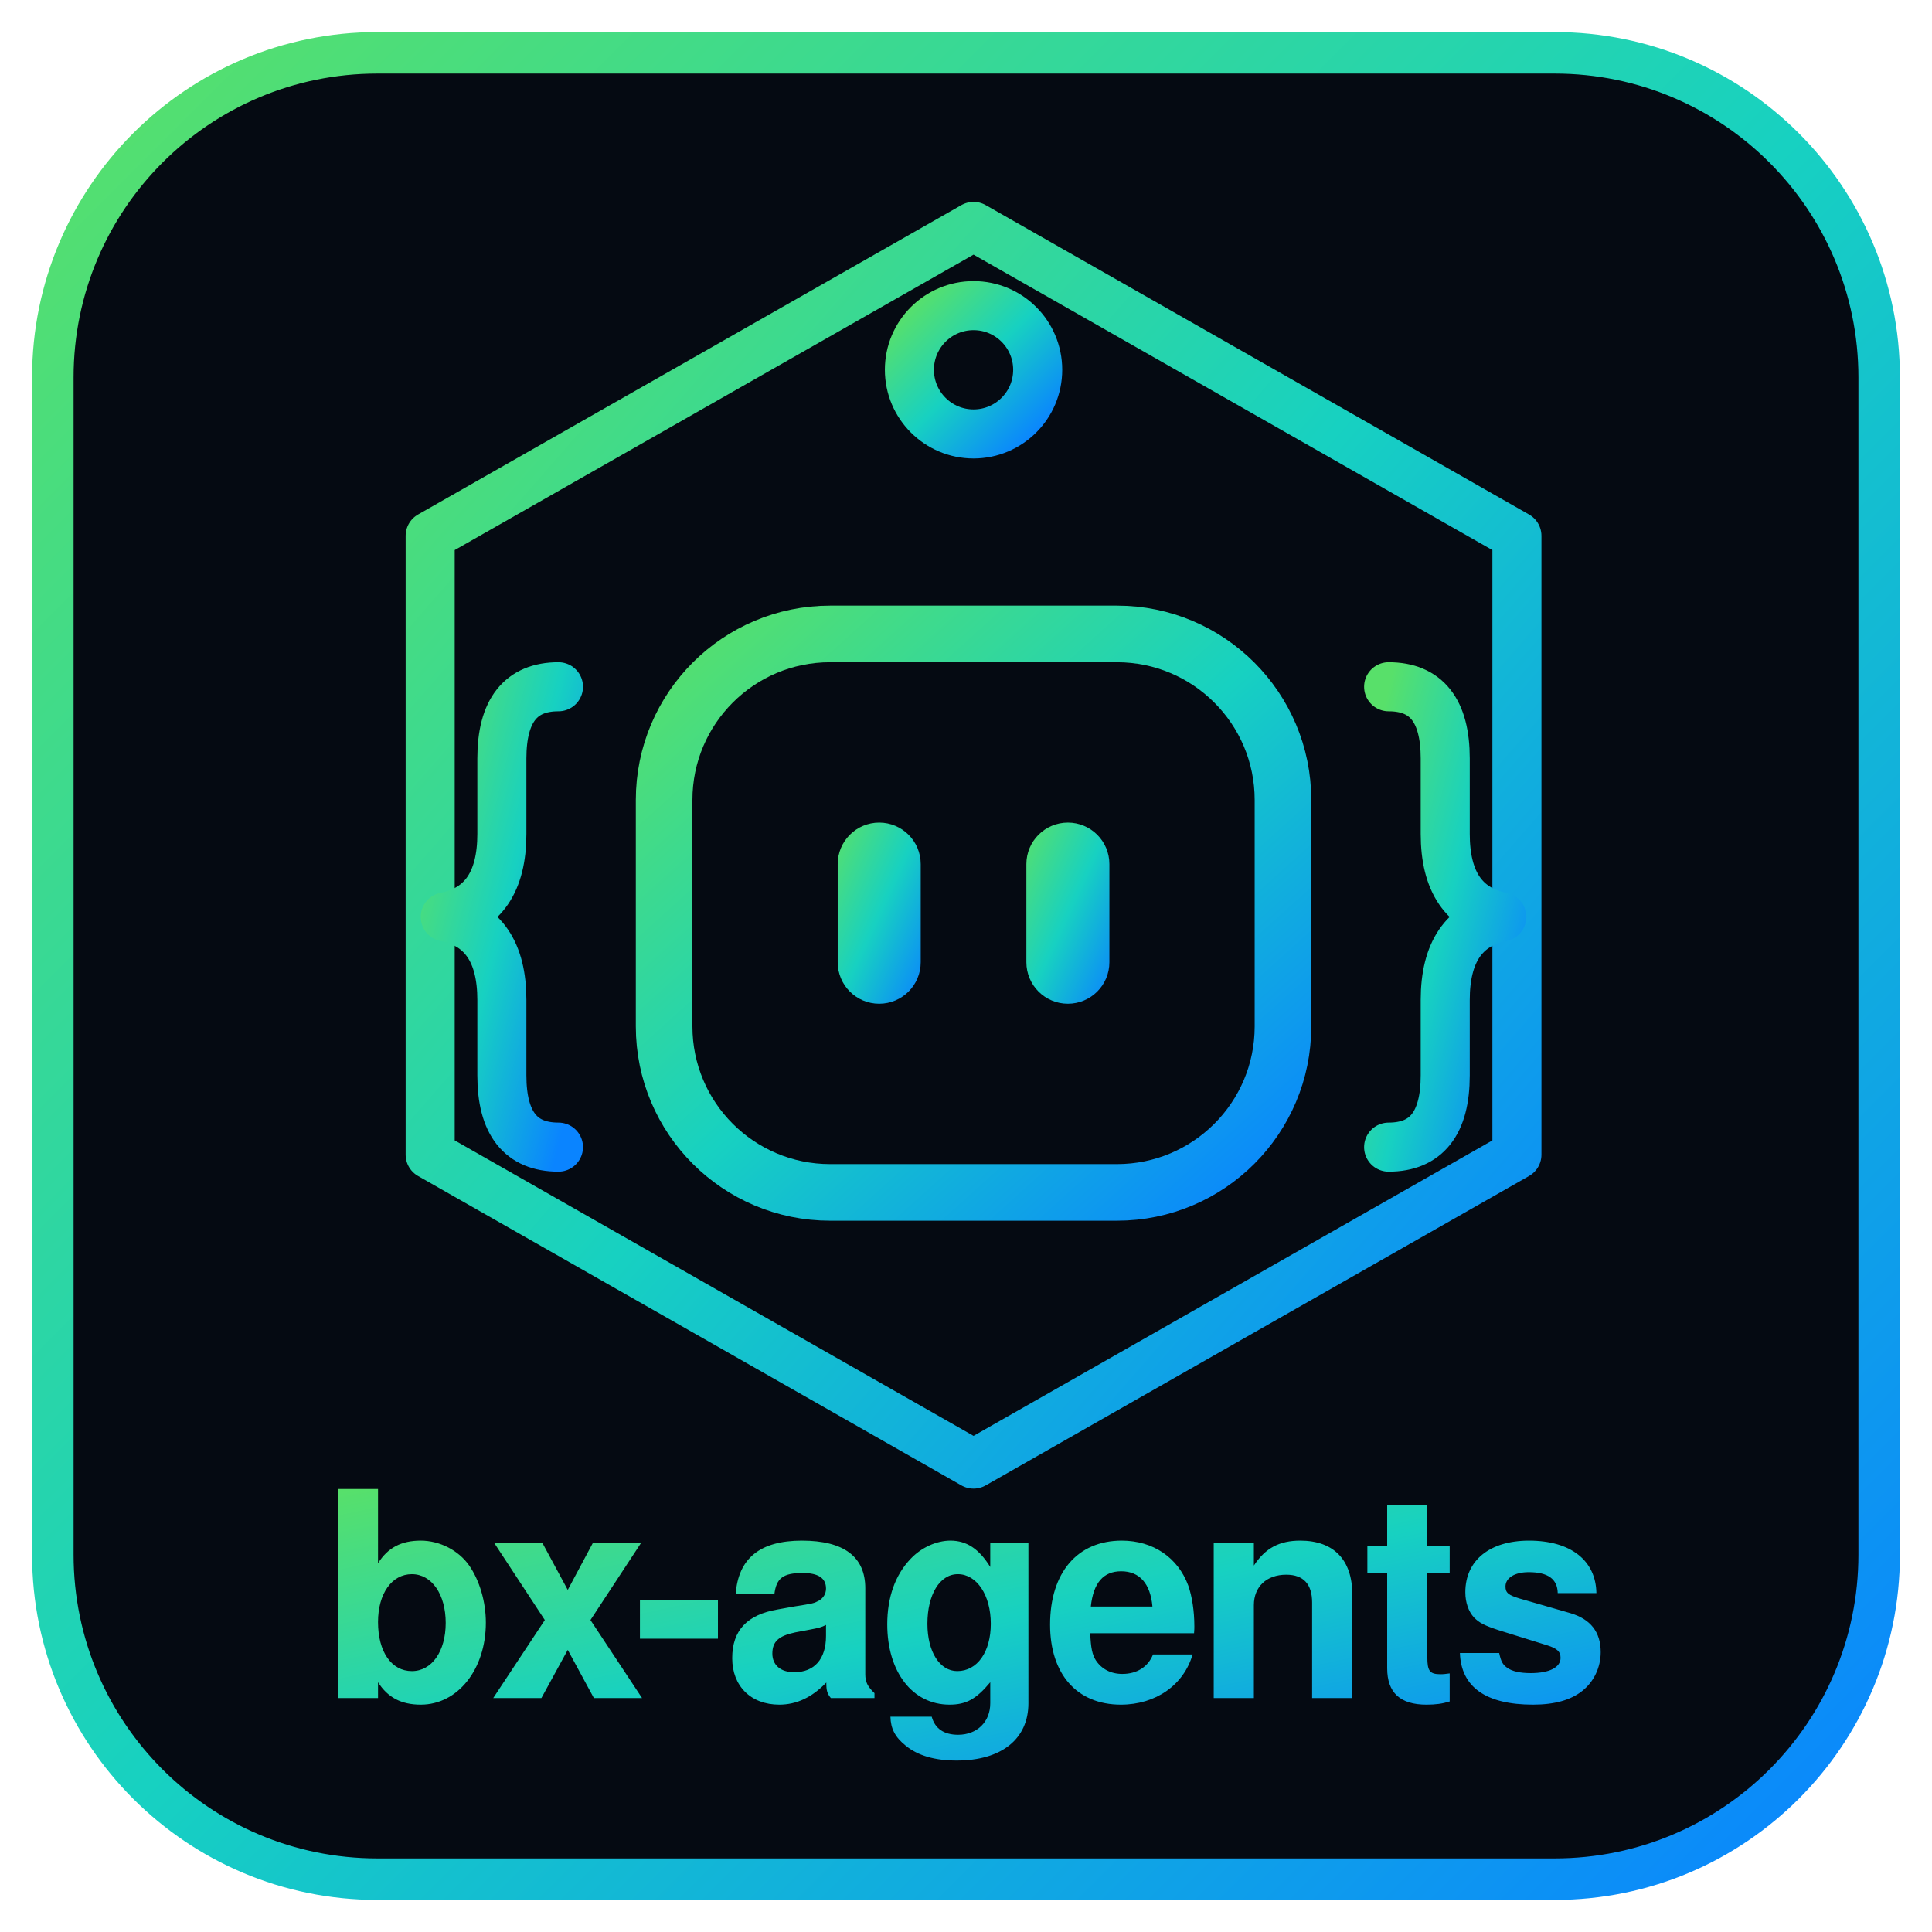
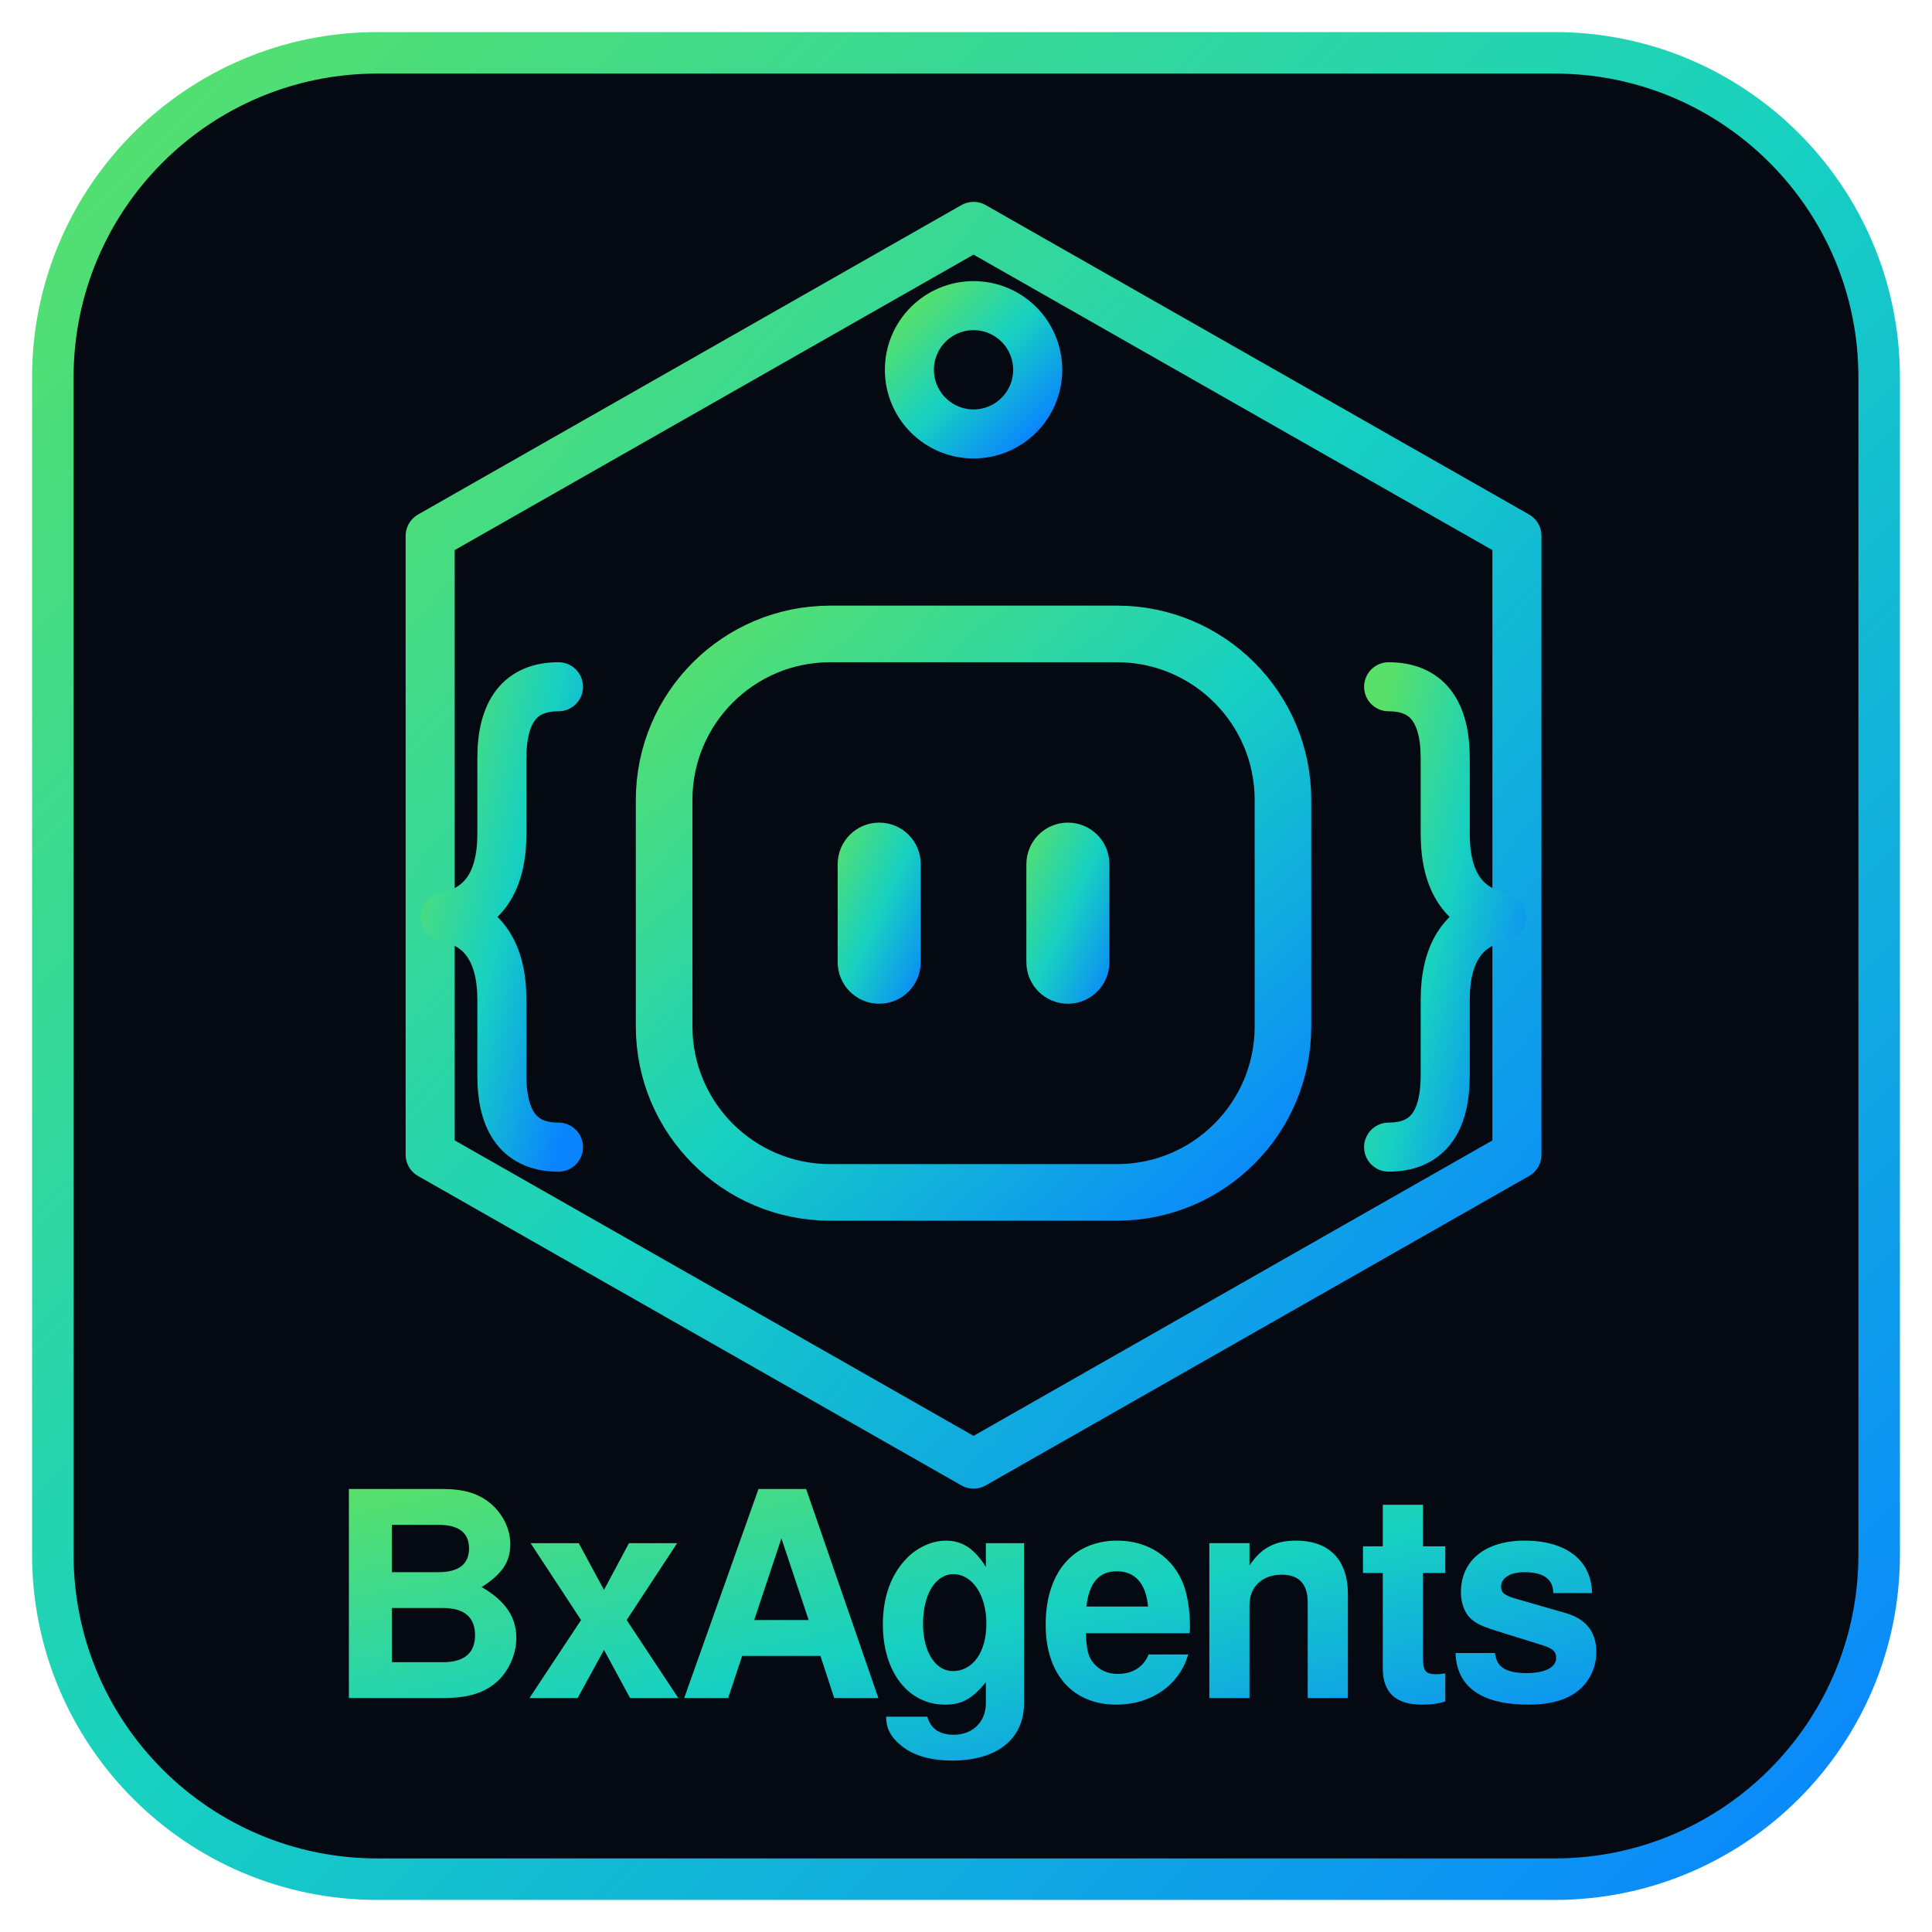
- <svg xmlns="http://www.w3.org/2000/svg" viewBox="0 0 512 512" width="512" height="512" role="img" aria-label="bx-agents">
+ <svg xmlns="http://www.w3.org/2000/svg" viewBox="0 0 512 512" width="512" height="512" role="img" aria-label="BxAgents">
  <defs>
    <linearGradient id="bxa" x1="0" y1="0" x2="1" y2="1">
      <stop offset="0" stop-color="#58E06A" />
      <stop offset="0.5" stop-color="#17D1C1" />
      <stop offset="1" stop-color="#0A84FF" />
    </linearGradient>
  </defs>
  <rect x="14" y="14" width="484" height="484" rx="86" fill="#050A12" />
  <rect x="14" y="14" width="484" height="484" rx="86" fill="none" stroke="url(#bxa)" stroke-width="11" />
  <path d="M258 60 L402 142 L402 306 L258 388 L114 306 L114 142 Z" fill="none" stroke="url(#bxa)" stroke-width="13" stroke-linejoin="round" />
  <circle cx="258" cy="98" r="17" fill="none" stroke="url(#bxa)" stroke-width="13" />
  <path d="M258 115 L258 167" stroke="url(#bxa)" stroke-width="13" stroke-linecap="round" />
  <rect x="176" y="168" width="164" height="148" rx="44" fill="none" stroke="url(#bxa)" stroke-width="15" />
  <rect x="200" y="192" width="116" height="100" rx="26" fill="#050A12" />
  <rect x="222" y="218" width="22" height="48" rx="11" fill="url(#bxa)" />
  <rect x="272" y="218" width="22" height="48" rx="11" fill="url(#bxa)" />
  <path d="M148 182 q-15 0 -15 19 v20 q0 19 -15 22 q15 3 15 22 v20 q0 19 15 19" fill="none" stroke="url(#bxa)" stroke-width="13" stroke-linecap="round" stroke-linejoin="round" />
  <path d="M368 182 q15 0 15 19 v20 q0 19 15 22 q-15 3 -15 22 v20 q0 19 -15 19" fill="none" stroke="url(#bxa)" stroke-width="13" stroke-linecap="round" stroke-linejoin="round" />
-   <text x="256" y="450" text-anchor="middle" font-family="'Segoe UI', 'Helvetica Neue', Helvetica, Arial, sans-serif" font-size="76" font-weight="700" letter-spacing="-2" fill="url(#bxa)">bx-agents</text>
+   <text x="256" y="450" text-anchor="middle" font-family="'Segoe UI', 'Helvetica Neue', Helvetica, Arial, sans-serif" font-size="76" font-weight="700" letter-spacing="-2" fill="url(#bxa)">BxAgents</text>
</svg>
